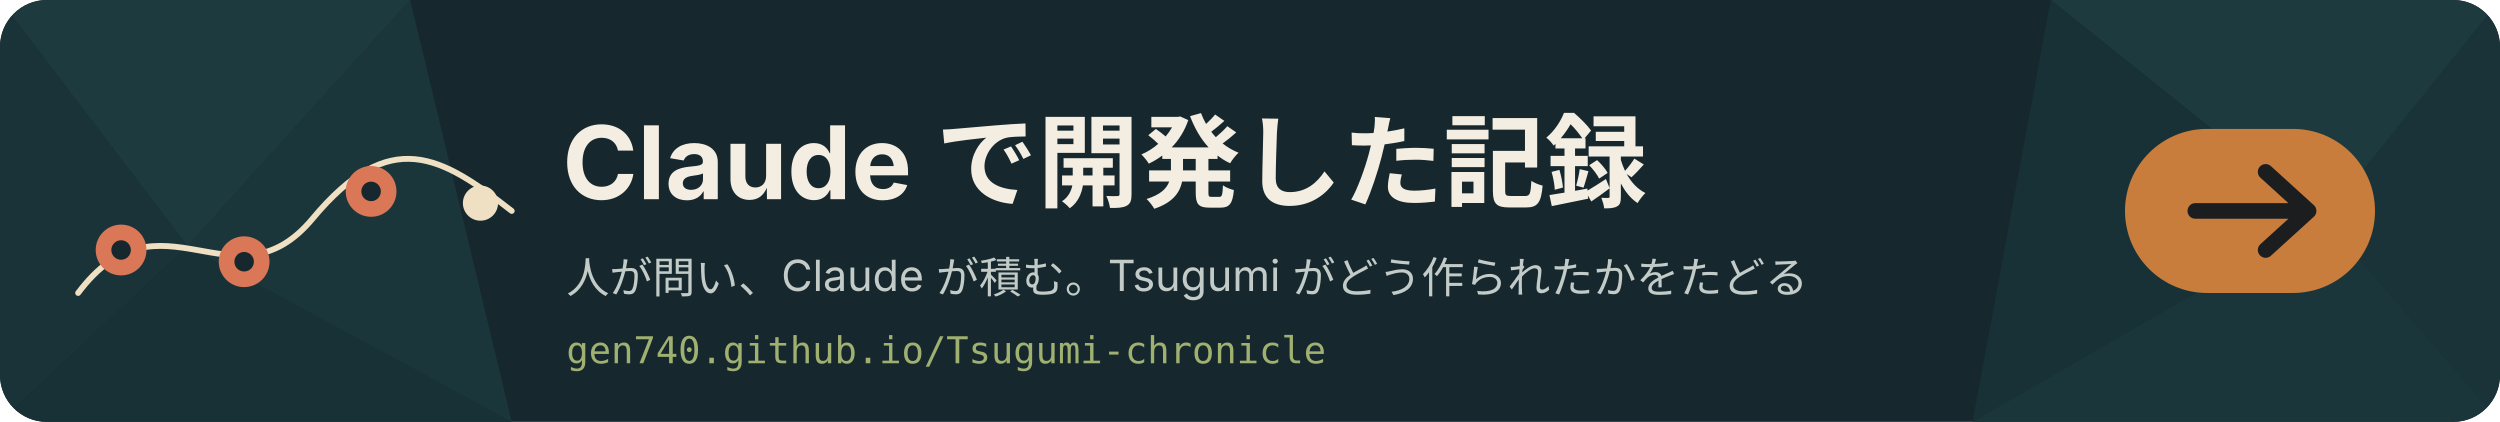
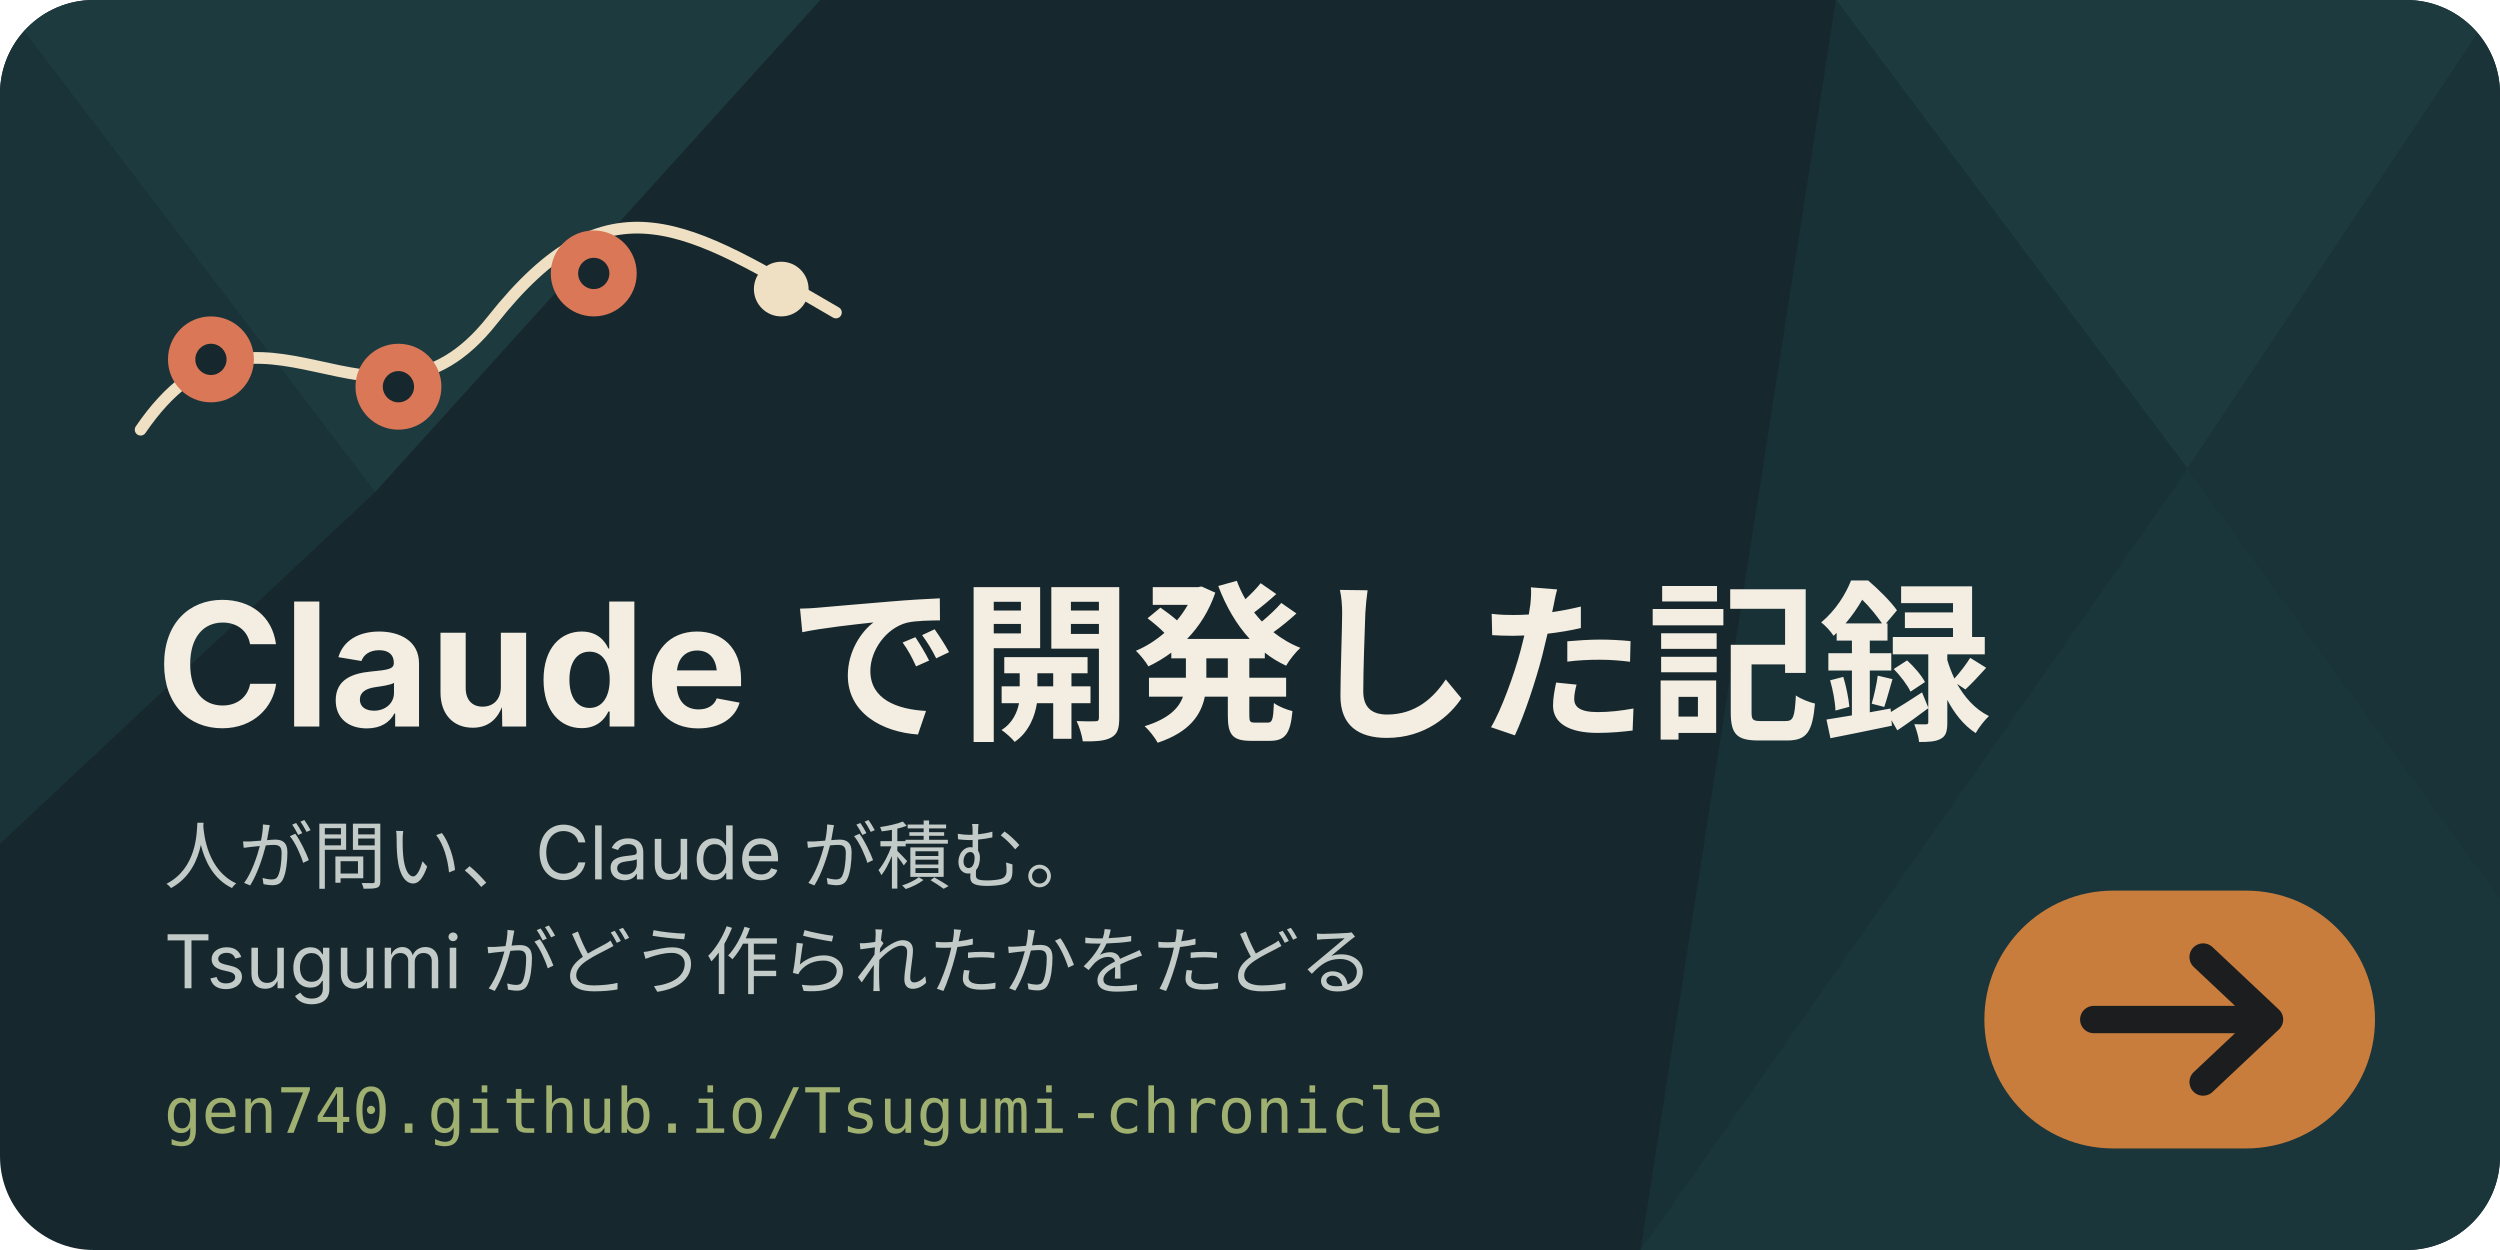
- <svg xmlns="http://www.w3.org/2000/svg" viewBox="0 0 1280 216" width="1280" height="216" role="img" aria-labelledby="t">
+ <svg xmlns="http://www.w3.org/2000/svg" viewBox="0 0 640 320" width="640" height="320" role="img" aria-labelledby="t">
  <defs>
    <clipPath id="card">
-       <rect width="1280" height="216" rx="24" />
+       <rect width="640" height="320" rx="24" />
    </clipPath>
  </defs>
  <g clip-path="url(#card)">
-     <rect width="1280" height="216" fill="#16282d" />
+     <rect width="640" height="320" fill="#16282d" />
    <polygon points="0,0 210,0 96,126" fill="#1d3a3e" />
    <polygon points="0,0 96,126 0,216" fill="#1a3338" />
-     <polygon points="0,216 96,126 262,216" fill="#173136" />
-     <polygon points="96,126 210,0 262,216" fill="#1b363a" />
-     <polygon points="1280,0 1050,0 1190,112" fill="#1d3a3e" />
-     <polygon points="1280,0 1190,112 1280,216" fill="#1a3338" />
-     <polygon points="1050,0 1190,112 1010,216" fill="#173136" />
-     <polygon points="1190,112 1280,216 1010,216" fill="#1b363a" />
-     <path d="M40 150 C 82 94, 120 160, 160 112 S 226 80, 262 108" fill="none" stroke="#efe0c3" stroke-width="3" stroke-linecap="round" />
-     <circle cx="62" cy="128" r="13" fill="#d97757" />
-     <circle cx="62" cy="128" r="5" fill="#16282d" />
-     <circle cx="125" cy="134" r="13" fill="#d97757" />
-     <circle cx="125" cy="134" r="5" fill="#16282d" />
-     <circle cx="190" cy="98" r="13" fill="#d97757" />
-     <circle cx="190" cy="98" r="5" fill="#16282d" />
-     <circle cx="246" cy="104" r="9" fill="#efe0c3" />
-     <text x="288" y="102" font-family="-apple-system, BlinkMacSystemFont, 'Hiragino Sans', 'Noto Sans JP', 'Yu Gothic', sans-serif" font-size="52" font-weight="700" fill="#f3ede2">Claude で開発した記録</text>
-     <text x="290" y="150" font-family="-apple-system, BlinkMacSystemFont, 'Hiragino Sans', 'Noto Sans JP', 'Yu Gothic', sans-serif" font-size="22" fill="#c3cbc8">人が問い、Claude が積む。Tsugumi がどう作られたかをたどる</text>
-     <text x="290" y="186" font-family="ui-monospace, SFMono-Regular, Menlo, Consolas, monospace" font-size="19" fill="#9fb070">gen740.github.io/Tsugumi-chronicle</text>
-     <rect x="1088" y="66" width="128" height="84" rx="42" fill="#c97d3d" />
-     <path d="M1124 108 H1180 M1160 88 L1182 108 L1160 128" fill="none" stroke="#1b1d1f" stroke-width="8" stroke-linecap="round" stroke-linejoin="round" />
+     <polygon points="640,0 470,0 560,120" fill="#1d3a3e" />
+     <polygon points="640,0 560,120 640,230" fill="#1a3338" />
+     <polygon points="470,0 560,120 420,320" fill="#173136" />
+     <polygon points="560,120 640,230 640,320 420,320" fill="#1b363a" />
+     <path d="M36 110 C 66 66, 96 120, 126 82 S 176 58, 214 80" fill="none" stroke="#efe0c3" stroke-width="3" stroke-linecap="round" />
+     <circle cx="54" cy="92" r="11" fill="#d97757" />
+     <circle cx="54" cy="92" r="4" fill="#16282d" />
+     <circle cx="102" cy="99" r="11" fill="#d97757" />
+     <circle cx="102" cy="99" r="4" fill="#16282d" />
+     <circle cx="152" cy="70" r="11" fill="#d97757" />
+     <circle cx="152" cy="70" r="4" fill="#16282d" />
+     <circle cx="200" cy="74" r="7" fill="#efe0c3" />
+     <text x="40" y="186" font-family="-apple-system, BlinkMacSystemFont, 'Hiragino Sans', 'Noto Sans JP', 'Yu Gothic', sans-serif" font-size="44" font-weight="700" fill="#f3ede2">Claude で開発した記録</text>
+     <text x="42" y="226" font-family="-apple-system, BlinkMacSystemFont, 'Hiragino Sans', 'Noto Sans JP', 'Yu Gothic', sans-serif" font-size="19" fill="#c3cbc8">人が問い、Claude が積む。</text>
+     <text x="42" y="253" font-family="-apple-system, BlinkMacSystemFont, 'Hiragino Sans', 'Noto Sans JP', 'Yu Gothic', sans-serif" font-size="19" fill="#c3cbc8">Tsugumi がどう作られたかをたどる</text>
+     <text x="42" y="290" font-family="ui-monospace, SFMono-Regular, Menlo, Consolas, monospace" font-size="16" fill="#9fb070">gen740.github.io/Tsugumi-chronicle</text>
+     <rect x="508" y="228" width="100" height="66" rx="33" fill="#c97d3d" />
+     <path d="M536 261 H580 M564 245 L581 261 L564 277" fill="none" stroke="#1b1d1f" stroke-width="7" stroke-linecap="round" stroke-linejoin="round" />
  </g>
</svg>
